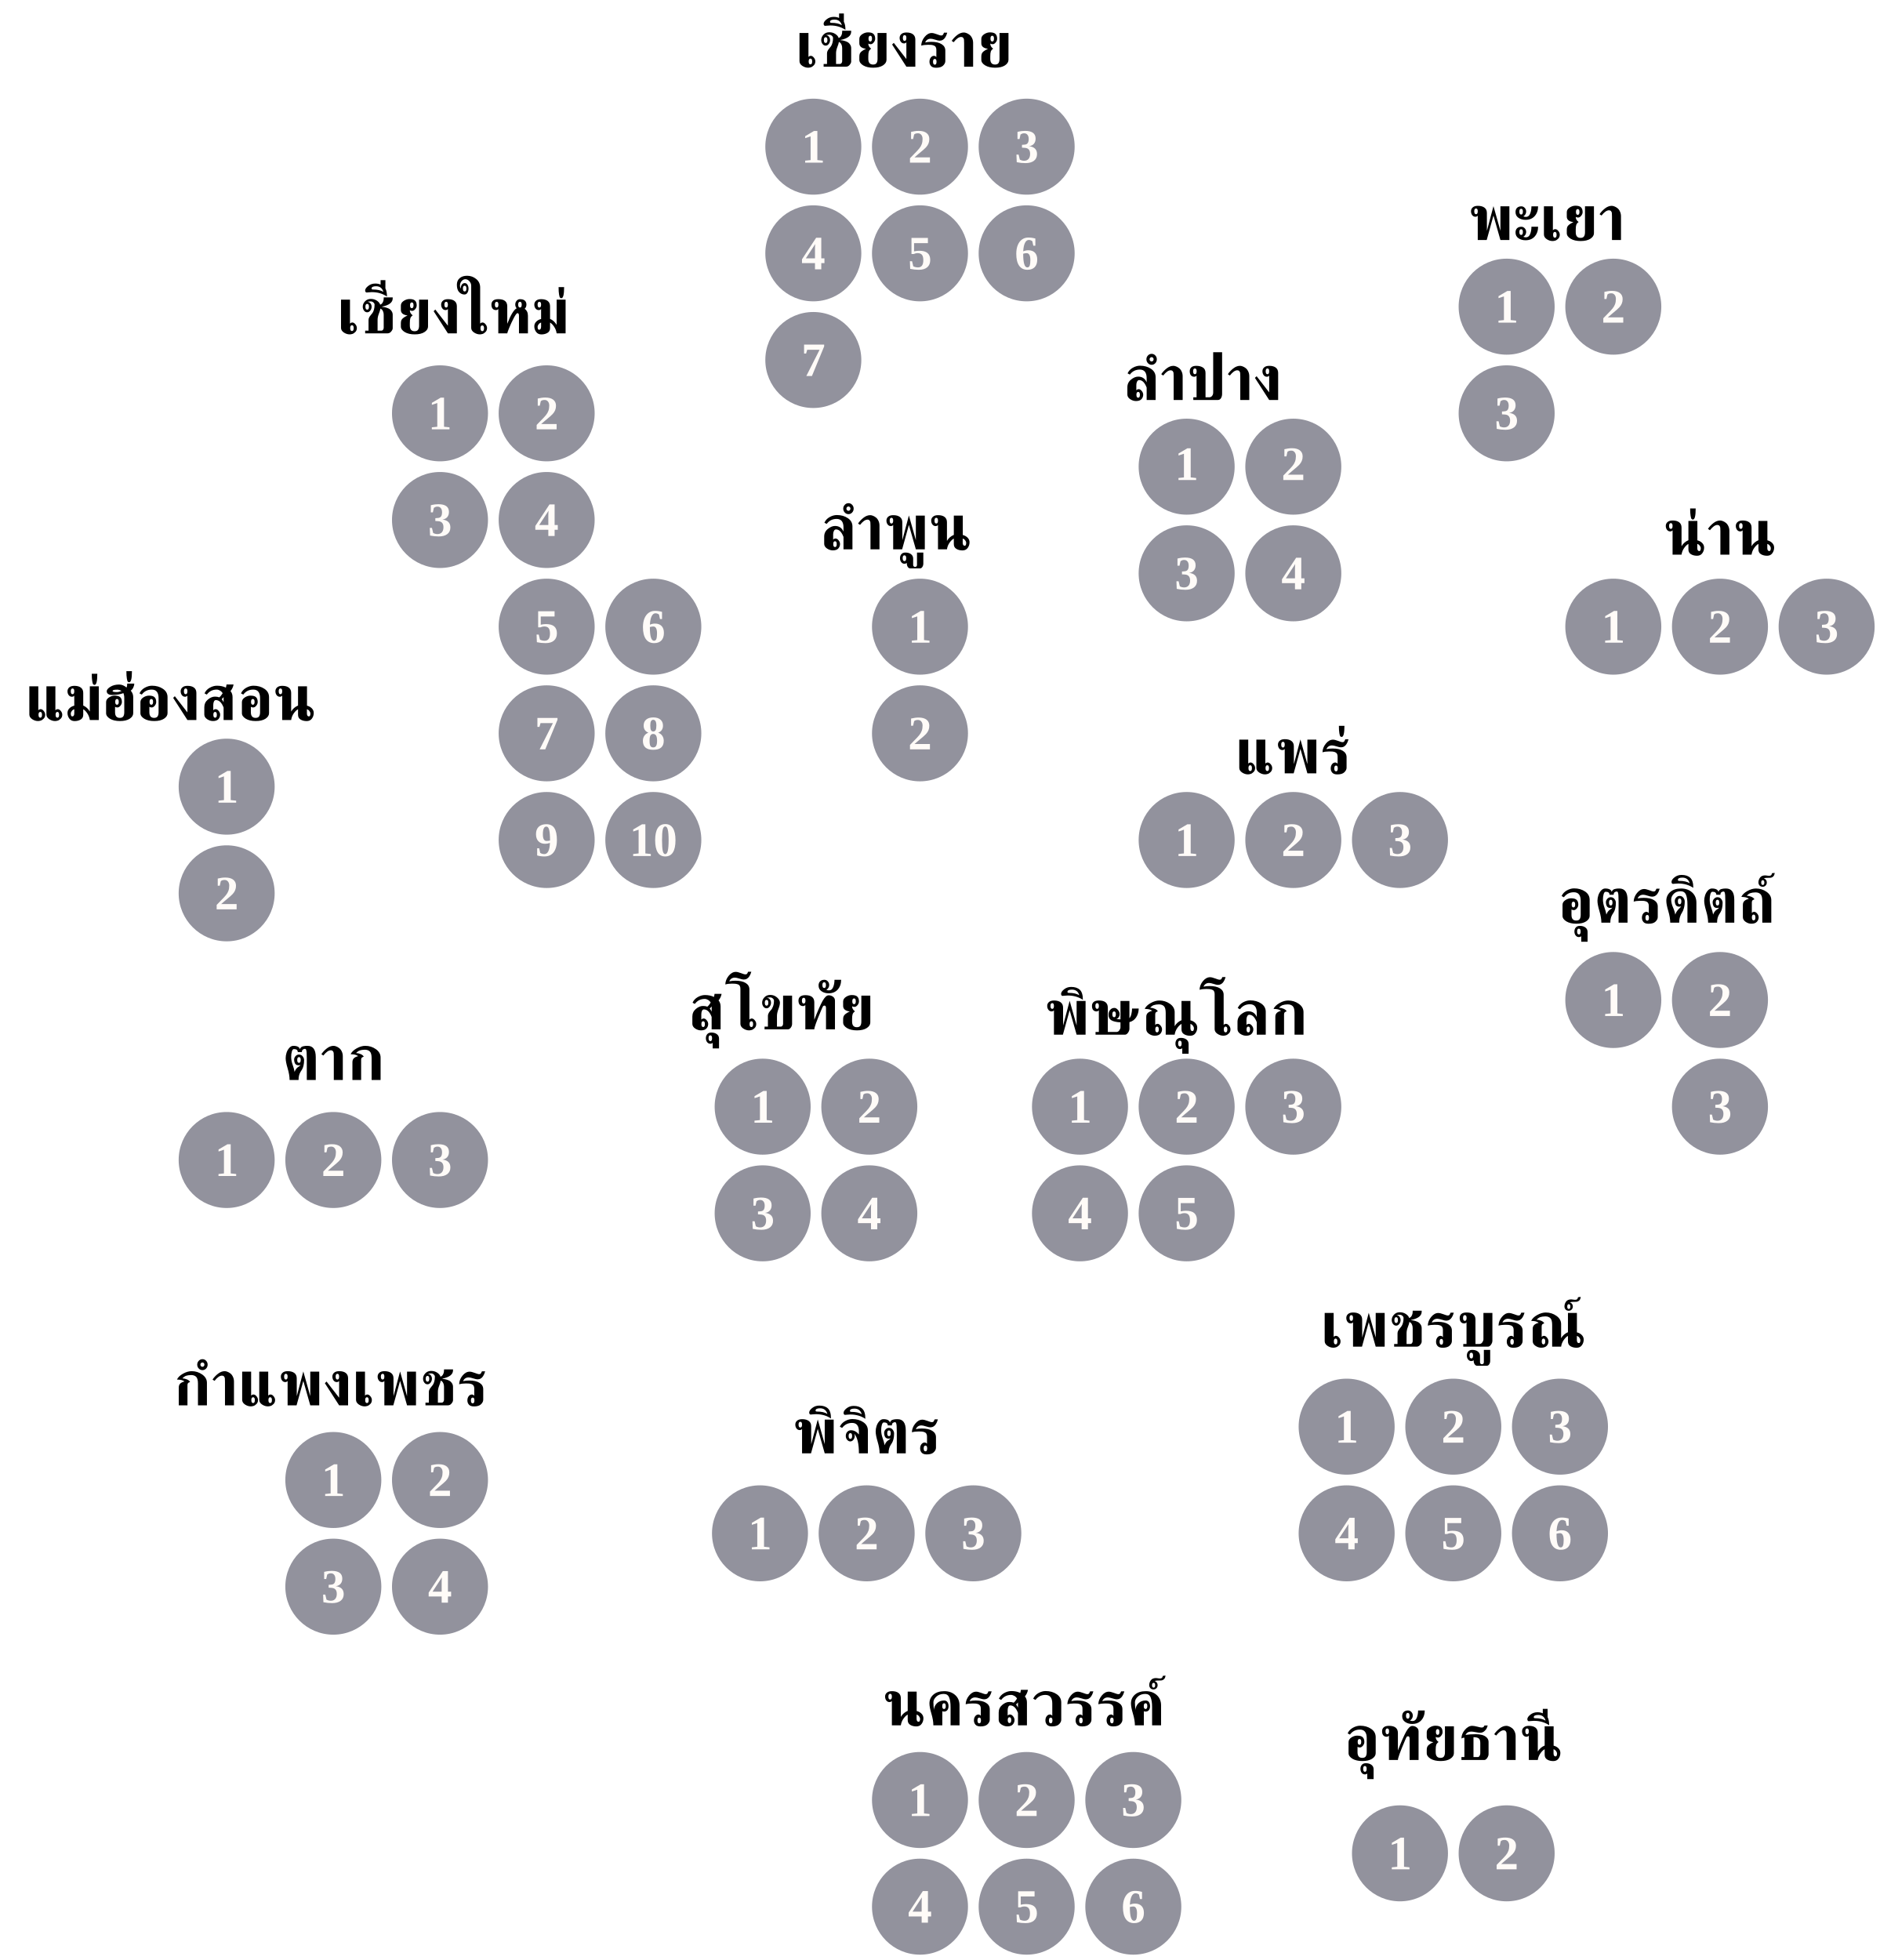
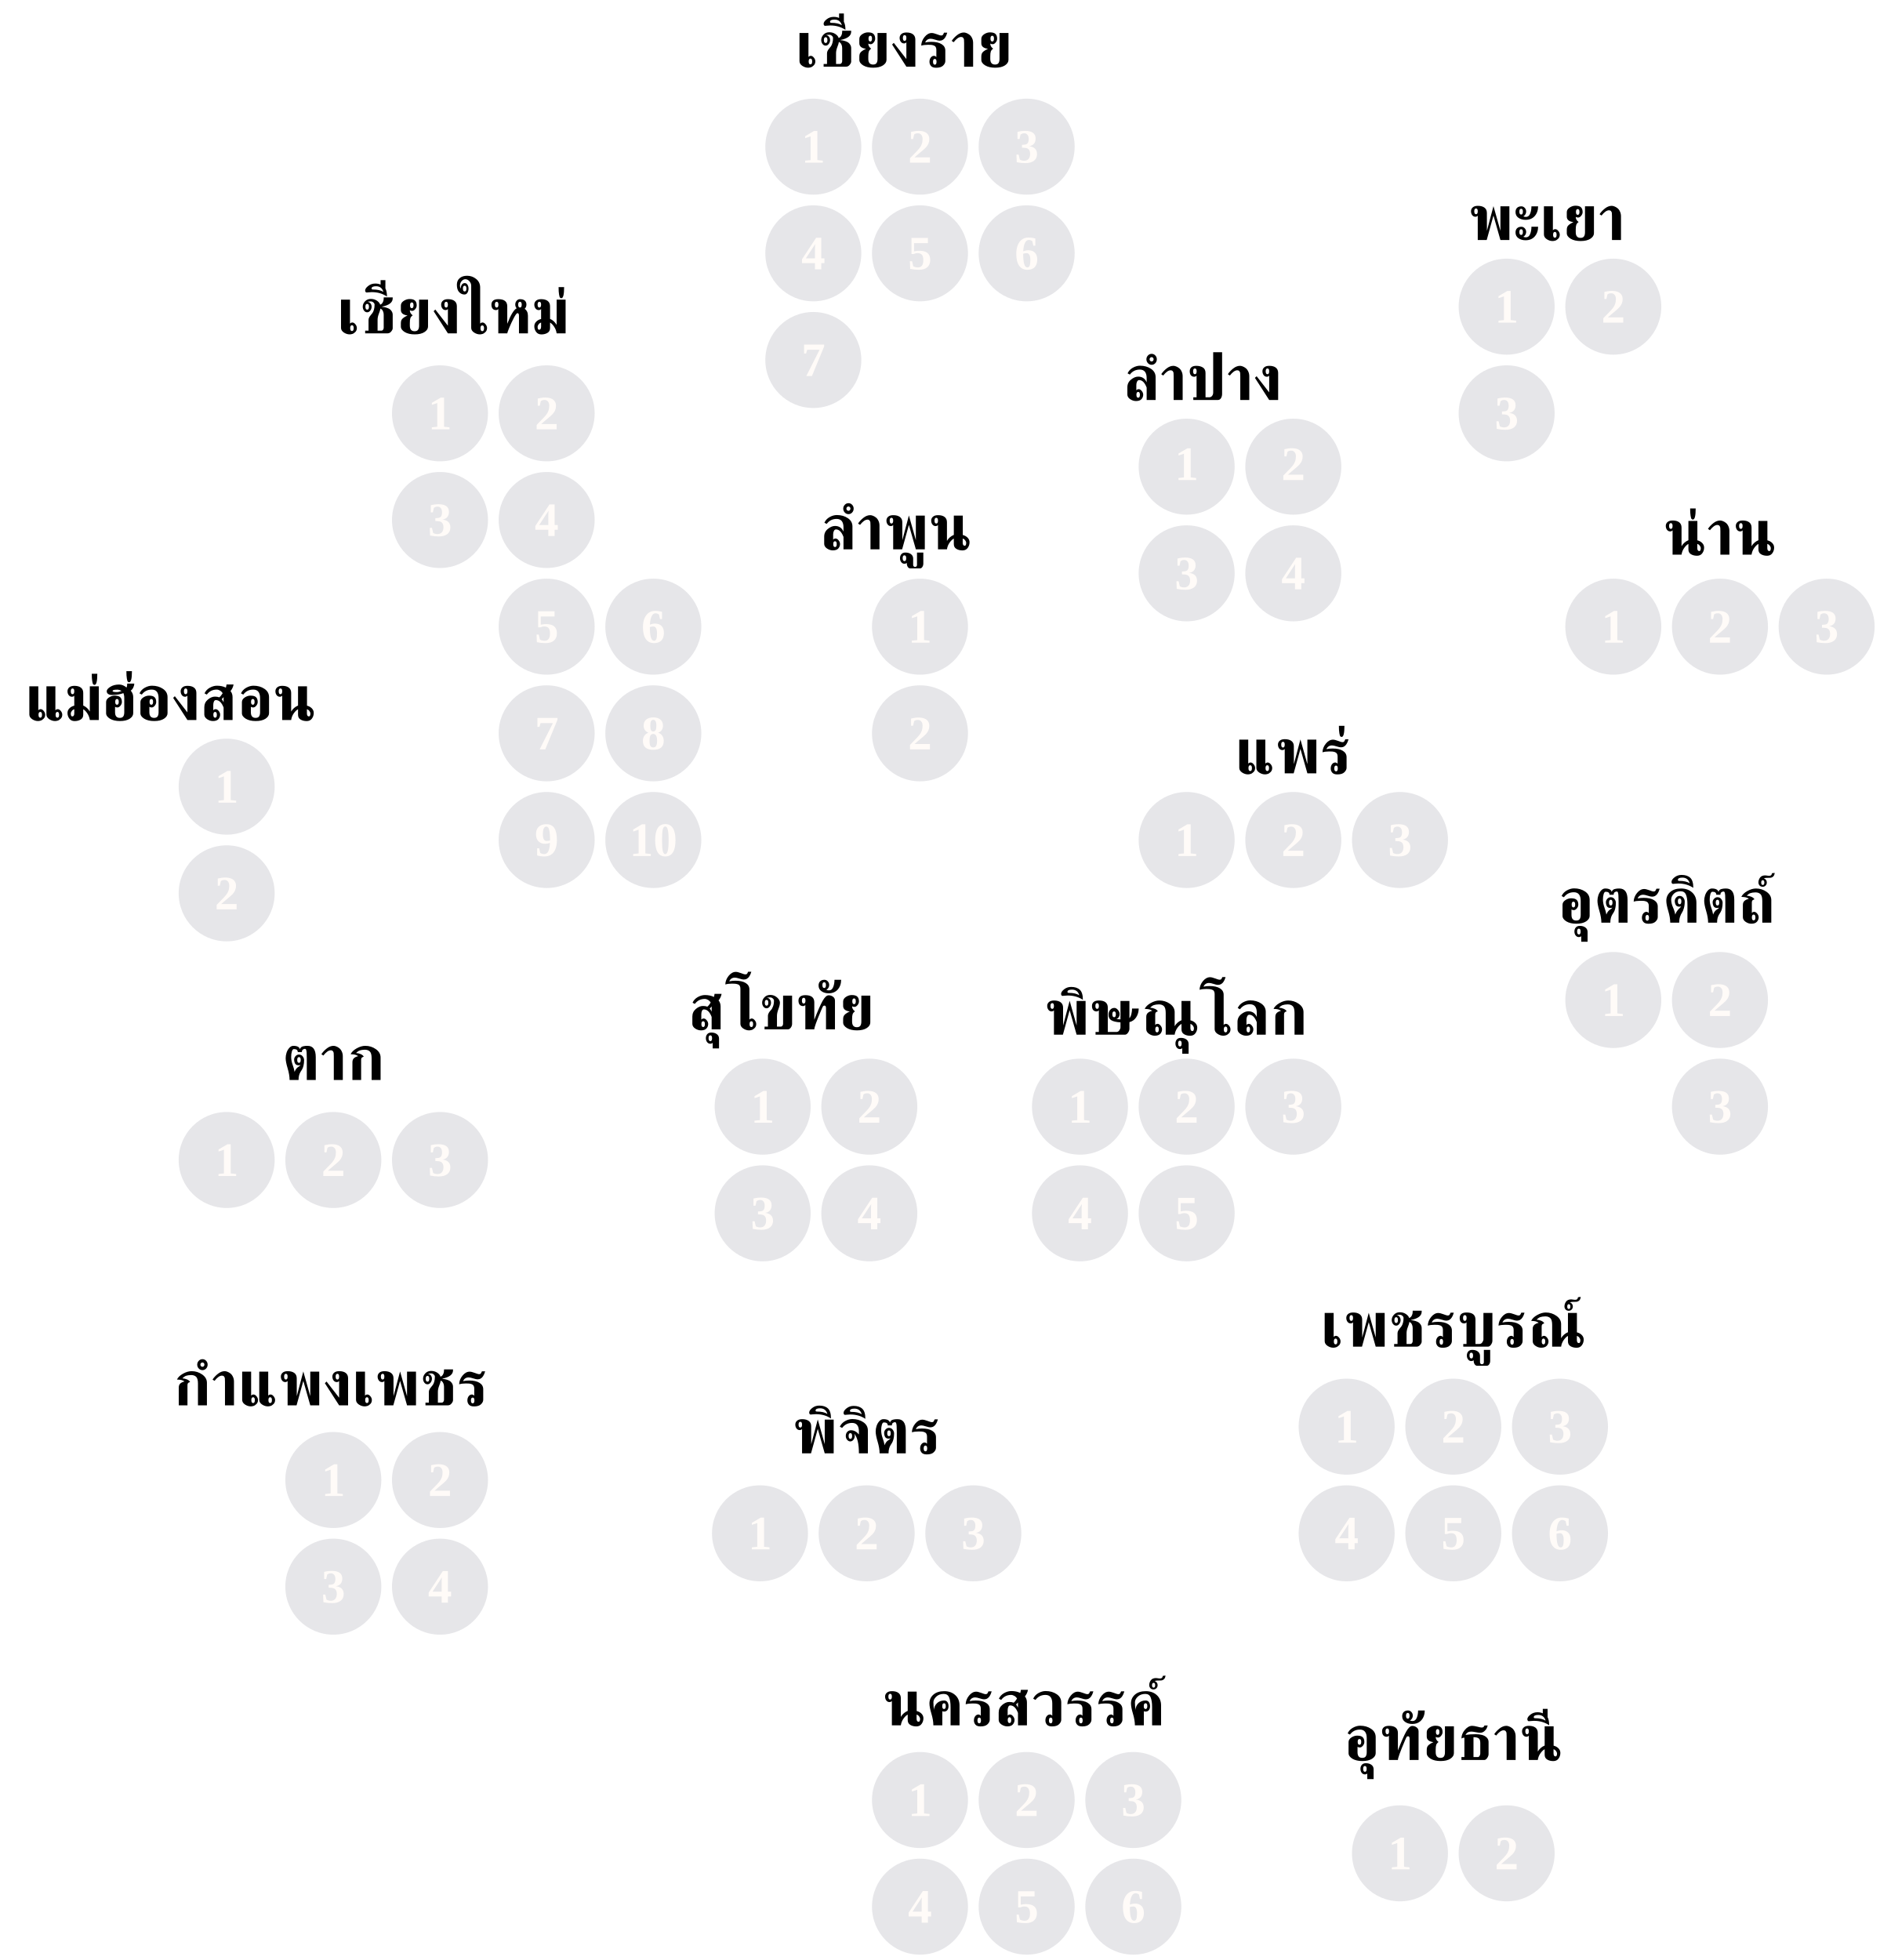
<svg xmlns="http://www.w3.org/2000/svg" width="705" height="735" viewBox="0 0 705 735" fill="none">
  <g id="region-1">
    <g id="province-61">
      <g id="UTI_2" style="pointer-events: all; cursor: pointer; transform: scale(1);">
        <g id="text_1">
-           <circle cx="565" cy="695" r="18" fill="rgb(146, 146, 157)" />
+           <circle cx="565" cy="695" r="18" fill="rgb(146 146 157 / 23%)" />
          <text x="565" y="701" text-anchor="middle" font-size="18" font-weight="bold" fill="#FFFBF8">2</text>
        </g>
      </g>
      <g id="UTI_1" style="pointer-events: all; cursor: pointer; transform: scale(1);">
        <g id="text_2">
-           <circle cx="525" cy="695" r="18" fill="rgb(146, 146, 157)" />
+           <circle cx="525" cy="695" r="18" fill="rgb(146 146 157 / 23%)" />
          <text x="525" y="701" text-anchor="middle" font-size="18" font-weight="bold" fill="#FFFBF8">1</text>
        </g>
      </g>
      <g id="UTI_name" style="cursor: pointer;">
        <rect x="495" y="637" width="101" height="35" rx="4" fill="transparent" />
        <text x="545" y="660 " text-anchor="middle" font-size="24" font-weight="bold" fill="#000">อุทัยธานี</text>
      </g>
    </g>
    <g id="province-60">
      <g id="NSN_6" style="pointer-events: all; cursor: pointer; transform: scale(1);">
        <g id="text_3">
-           <circle cx="425" cy="715" r="18" fill="rgb(146, 146, 157)" />
+           <circle cx="425" cy="715" r="18" fill="rgb(146 146 157 / 23%)" />
          <text x="425" y="721" text-anchor="middle" font-size="18" font-weight="bold" fill="#FFFBF8">6</text>
        </g>
      </g>
      <g id="NSN_5" style="pointer-events: all; cursor: pointer; transform: scale(1);">
        <g id="text_4">
-           <circle cx="385" cy="715" r="18" fill="rgb(146, 146, 157)" />
+           <circle cx="385" cy="715" r="18" fill="rgb(146 146 157 / 23%)" />
          <text x="385" y="721" text-anchor="middle" font-size="18" font-weight="bold" fill="#FFFBF8">5</text>
        </g>
      </g>
      <g id="NSN_4" style="pointer-events: all; cursor: pointer; transform: scale(1);">
        <g id="text_5">
-           <circle cx="345" cy="715" r="18" fill="rgb(146, 146, 157)" />
+           <circle cx="345" cy="715" r="18" fill="rgb(146 146 157 / 23%)" />
          <text x="345" y="721" text-anchor="middle" font-size="18" font-weight="bold" fill="#FFFBF8">4</text>
        </g>
      </g>
      <g id="NSN_3" style="pointer-events: all; cursor: pointer; transform: scale(1);">
        <g id="text_6">
-           <circle cx="425" cy="675" r="18" fill="rgb(146, 146, 157)" />
+           <circle cx="425" cy="675" r="18" fill="rgb(146 146 157 / 23%)" />
          <text x="425" y="681" text-anchor="middle" font-size="18" font-weight="bold" fill="#FFFBF8">3</text>
        </g>
      </g>
      <g id="NSN_2" style="pointer-events: all; cursor: pointer; transform: scale(1);">
        <g id="text_7">
-           <circle cx="385" cy="675" r="18" fill="rgb(146, 146, 157)" />
+           <circle cx="385" cy="675" r="18" fill="rgb(146 146 157 / 23%)" />
          <text x="385" y="681" text-anchor="middle" font-size="18" font-weight="bold" fill="#FFFBF8">2</text>
        </g>
      </g>
      <g id="NSN_1" style="pointer-events: all; cursor: pointer; transform: scale(1);">
        <g id="text_8">
-           <circle cx="345" cy="675" r="18" fill="rgb(146, 146, 157)" />
+           <circle cx="345" cy="675" r="18" fill="rgb(146 146 157 / 23%)" />
          <text x="345" y="681" text-anchor="middle" font-size="18" font-weight="bold" fill="#FFFBF8">1</text>
        </g>
      </g>
      <g id="NSN_name" style="cursor: pointer;">
        <rect x="321" y="620" width="128" height="35" rx="4" fill="transparent" />
        <text x="384" y="647" text-anchor="middle" font-size="24" font-weight="bold" fill="#000">นครสวรรค์</text>
      </g>
    </g>
    <g id="province-62">
      <g id="KPT_4" style="pointer-events: all; cursor: pointer; transform: scale(1);">
        <g id="text_9">
-           <circle cx="165" cy="595" r="18" fill="rgb(146, 146, 157)" />
+           <circle cx="165" cy="595" r="18" fill="rgb(146 146 157 / 23%)" />
          <text x="165" y="601" text-anchor="middle" font-size="18" font-weight="bold" fill="#FFFBF8">4</text>
        </g>
      </g>
      <g id="KPT_3" style="pointer-events: all; cursor: pointer; transform: scale(1);">
        <g id="text_10">
-           <circle cx="125" cy="595" r="18" fill="rgb(146, 146, 157)" />
+           <circle cx="125" cy="595" r="18" fill="rgb(146 146 157 / 23%)" />
          <text x="125" y="601" text-anchor="middle" font-size="18" font-weight="bold" fill="#FFFBF8">3</text>
        </g>
      </g>
      <g id="KPT_2" style="pointer-events: all; cursor: pointer; transform: scale(1);">
        <g id="text_11">
-           <circle cx="165" cy="555" r="18" fill="rgb(146, 146, 157)" />
+           <circle cx="165" cy="555" r="18" fill="rgb(146 146 157 / 23%)" />
          <text x="165" y="561" text-anchor="middle" font-size="18" font-weight="bold" fill="#FFFBF8">2</text>
        </g>
      </g>
      <g id="KPT_1" style="pointer-events: all; cursor: pointer; transform: scale(1);">
        <g id="text_12">
-           <circle cx="125" cy="555" r="18" fill="rgb(146, 146, 157)" />
+           <circle cx="125" cy="555" r="18" fill="rgb(146 146 157 / 23%)" />
          <text x="125" y="561" text-anchor="middle" font-size="18" font-weight="bold" fill="#FFFBF8">1</text>
        </g>
      </g>
      <g id="KPT_name" style="cursor: pointer;">
        <rect x="56" y="499" width="136" height="35" rx="4" fill="transparent" />
        <text x="124" y="527" text-anchor="middle" font-size="24" font-weight="bold" fill="#000">กำแพงเพชร</text>
      </g>
    </g>
    <g id="province-66">
      <g id="PCT_3" style="pointer-events: all; cursor: pointer; transform: scale(1);">
        <g id="text_13">
-           <circle cx="365" cy="575" r="18" fill="rgb(146, 146, 157)" />
+           <circle cx="365" cy="575" r="18" fill="rgb(146 146 157 / 23%)" />
          <text x="365" y="581" text-anchor="middle" font-size="18" font-weight="bold" fill="#FFFBF8">3</text>
        </g>
      </g>
      <g id="PCT_2" style="pointer-events: all; cursor: pointer; transform: scale(1);">
        <g id="text_14">
-           <circle cx="325" cy="575" r="18" fill="rgb(146, 146, 157)" />
+           <circle cx="325" cy="575" r="18" fill="rgb(146 146 157 / 23%)" />
          <text x="325" y="581" text-anchor="middle" font-size="18" font-weight="bold" fill="#FFFBF8">2</text>
        </g>
      </g>
      <g id="PCT_1" style="pointer-events: all; cursor: pointer; transform: scale(1);">
        <g id="text_15">
-           <circle cx="285" cy="575" r="18" fill="rgb(146, 146, 157)" />
+           <circle cx="285" cy="575" r="18" fill="rgb(146 146 157 / 23%)" />
          <text x="285" y="581" text-anchor="middle" font-size="18" font-weight="bold" fill="#FFFBF8">1</text>
        </g>
      </g>
      <g id="PCT_name" style="cursor: pointer;">
        <rect x="288" y="520" width="75" height="35" rx="4" fill="transparent" />
        <text x="325" y="545" text-anchor="middle" font-size="24" font-weight="bold" fill="#000">พิจิตร</text>
      </g>
    </g>
    <g id="province-67">
      <g id="PNB_6" style="pointer-events: all; cursor: pointer; transform: scale(1);">
        <g id="text_16">
-           <circle cx="585" cy="575" r="18" fill="rgb(146, 146, 157)" />
+           <circle cx="585" cy="575" r="18" fill="rgb(146 146 157 / 23%)" />
          <text x="585" y="581" text-anchor="middle" font-size="18" font-weight="bold" fill="#FFFBF8">6</text>
        </g>
      </g>
      <g id="PNB_5" style="pointer-events: all; cursor: pointer; transform: scale(1);">
        <g id="text_17">
-           <circle cx="545" cy="575" r="18" fill="rgb(146, 146, 157)" />
+           <circle cx="545" cy="575" r="18" fill="rgb(146 146 157 / 23%)" />
          <text x="545" y="581" text-anchor="middle" font-size="18" font-weight="bold" fill="#FFFBF8">5</text>
        </g>
      </g>
      <g id="PNB_4" style="pointer-events: all; cursor: pointer; transform: scale(1);">
        <g id="text_18">
-           <circle cx="505" cy="575" r="18" fill="rgb(146, 146, 157)" />
+           <circle cx="505" cy="575" r="18" fill="rgb(146 146 157 / 23%)" />
          <text x="505" y="581" text-anchor="middle" font-size="18" font-weight="bold" fill="#FFFBF8">4</text>
        </g>
      </g>
      <g id="PNB_3" style="pointer-events: all; cursor: pointer; transform: scale(1);">
        <g id="text_19">
-           <circle cx="585" cy="535" r="18" fill="rgb(146, 146, 157)" />
+           <circle cx="585" cy="535" r="18" fill="rgb(146 146 157 / 23%)" />
          <text x="585" y="541" text-anchor="middle" font-size="18" font-weight="bold" fill="#FFFBF8">3</text>
        </g>
      </g>
      <g id="PNB_2" style="pointer-events: all; cursor: pointer; transform: scale(1);">
        <g id="text_20">
-           <circle cx="545" cy="535" r="18" fill="rgb(146, 146, 157)" />
+           <circle cx="545" cy="535" r="18" fill="rgb(146 146 157 / 23%)" />
          <text x="545" y="541" text-anchor="middle" font-size="18" font-weight="bold" fill="#FFFBF8">2</text>
        </g>
      </g>
      <g id="PNB_1" style="pointer-events: all; cursor: pointer; transform: scale(1);">
        <g id="text_21">
-           <circle cx="505" cy="535" r="18" fill="rgb(146, 146, 157)" />
+           <circle cx="505" cy="535" r="18" fill="rgb(146 146 157 / 23%)" />
          <text x="505" y="541" text-anchor="middle" font-size="18" font-weight="bold" fill="#FFFBF8">1</text>
        </g>
      </g>
      <g id="PNB_name" style="cursor: pointer;">
        <rect x="488" y="479" width="117" height="35" rx="4" fill="transparent" />
        <text x="545" y="505" text-anchor="middle" font-size="24" font-weight="bold" fill="#000">เพชรบูรณ์</text>
      </g>
    </g>
    <g id="province-64">
      <g id="STI_4" style="pointer-events: all; cursor: pointer; transform: scale(1);">
-         <circle cx="326" cy="455" r="18" fill="rgb(146, 146, 157)" />
+         <circle cx="326" cy="455" r="18" fill="rgb(146 146 157 / 23%)" />
        <text x="326" y="461" text-anchor="middle" font-size="18" font-weight="bold" fill="#FFFBF8">4</text>
      </g>
      <g id="STI_3" style="pointer-events: all; cursor: pointer; transform: scale(1);">
        <g id="text_22">
-           <circle cx="286" cy="455" r="18" fill="rgb(146, 146, 157)" />
+           <circle cx="286" cy="455" r="18" fill="rgb(146 146 157 / 23%)" />
          <text x="286" y="461" text-anchor="middle" font-size="18" font-weight="bold" fill="#FFFBF8">3</text>
        </g>
      </g>
      <g id="STI_2" style="pointer-events: all; cursor: pointer; transform: scale(1);">
        <g id="text_23">
-           <circle cx="326" cy="415" r="18" fill="rgb(146, 146, 157)" />
+           <circle cx="326" cy="415" r="18" fill="rgb(146 146 157 / 23%)" />
          <text x="326" y="421" text-anchor="middle" font-size="18" font-weight="bold" fill="#FFFBF8">2</text>
        </g>
      </g>
      <g id="STI_1" style="pointer-events: all; cursor: pointer; transform: scale(1);">
        <g id="text_24">
-           <circle cx="286" cy="415" r="18" fill="rgb(146, 146, 157)" />
+           <circle cx="286" cy="415" r="18" fill="rgb(146 146 157 / 23%)" />
          <text x="286" y="421" text-anchor="middle" font-size="18" font-weight="bold" fill="#FFFBF8">1</text>
        </g>
      </g>
      <g id="STI_name" style="cursor: pointer;">
        <rect x="253.5" y="360" width="80" height="35" rx="4" fill="transparent" />
        <text x="293" y="386" text-anchor="middle" font-size="24" font-weight="bold" fill="#000">สุโขทัย</text>
      </g>
    </g>
    <g id="province-65">
      <g id="PLK_5" style="pointer-events: all; cursor: pointer; transform: scale(1);">
        <g id="text_25">
-           <circle cx="445" cy="455" r="18" fill="rgb(146, 146, 157)" />
+           <circle cx="445" cy="455" r="18" fill="rgb(146 146 157 / 23%)" />
          <text x="445" y="461" text-anchor="middle" font-size="18" font-weight="bold" fill="#FFFBF8">5</text>
        </g>
      </g>
      <g id="PLK_4" style="pointer-events: all; cursor: pointer; transform: scale(1);">
        <g id="text_26">
-           <circle cx="405" cy="455" r="18" fill="rgb(146, 146, 157)" />
+           <circle cx="405" cy="455" r="18" fill="rgb(146 146 157 / 23%)" />
          <text x="405" y="461" text-anchor="middle" font-size="18" font-weight="bold" fill="#FFFBF8">4</text>
        </g>
      </g>
      <g id="PLK_3" style="pointer-events: all; cursor: pointer; transform: scale(1);">
        <g id="text_27">
-           <circle cx="485" cy="415" r="18" fill="rgb(146, 146, 157)" />
+           <circle cx="485" cy="415" r="18" fill="rgb(146 146 157 / 23%)" />
          <text x="485" y="421" text-anchor="middle" font-size="18" font-weight="bold" fill="#FFFBF8">3</text>
        </g>
      </g>
      <g id="PLK_2" style="pointer-events: all; cursor: pointer; transform: scale(1);">
        <g id="text_28">
-           <circle cx="445" cy="415" r="18" fill="rgb(146, 146, 157)" />
+           <circle cx="445" cy="415" r="18" fill="rgb(146 146 157 / 23%)" />
          <text x="445" y="421" text-anchor="middle" font-size="18" font-weight="bold" fill="#FFFBF8">2</text>
        </g>
      </g>
      <g id="PLK_1" style="pointer-events: all; cursor: pointer; transform: scale(1);">
        <g id="text_29">
-           <circle cx="405" cy="415" r="18" fill="rgb(146, 146, 157)" />
+           <circle cx="405" cy="415" r="18" fill="rgb(146 146 157 / 23%)" />
          <text x="405" y="421" text-anchor="middle" font-size="18" font-weight="bold" fill="#FFFBF8">1</text>
        </g>
      </g>
      <g id="PLK_name" style="cursor: pointer;">
        <rect x="386.5" y="360" width="109" height="35" rx="4" fill="transparent" />
        <text x="441" y="388" text-anchor="middle" font-size="24" font-weight="bold" fill="#000">พิษณุโลก</text>
      </g>
    </g>
    <g id="province-63">
      <g id="TAK_3" style="pointer-events: all; cursor: pointer; transform: scale(1);">
        <g id="text_30">
-           <circle cx="165" cy="435" r="18" fill="rgb(146, 146, 157)" />
+           <circle cx="165" cy="435" r="18" fill="rgb(146 146 157 / 23%)" />
          <text x="165" y="441" text-anchor="middle" font-size="18" font-weight="bold" fill="#FFFBF8">3</text>
        </g>
      </g>
      <g id="TAK_2" style="pointer-events: all; cursor: pointer; transform: scale(1);">
        <g id="text_31">
-           <circle cx="125" cy="435" r="18" fill="rgb(146, 146, 157)" />
+           <circle cx="125" cy="435" r="18" fill="rgb(146 146 157 / 23%)" />
          <text x="125" y="441" text-anchor="middle" font-size="18" font-weight="bold" fill="#FFFBF8">2</text>
        </g>
      </g>
      <g id="TAK_1" style="pointer-events: all; cursor: pointer; transform: scale(1);">
        <g id="text_32">
-           <circle cx="85" cy="435" r="18" fill="rgb(146, 146, 157)" />
+           <circle cx="85" cy="435" r="18" fill="rgb(146 146 157 / 23%)" />
          <text x="85" y="441" text-anchor="middle" font-size="18" font-weight="bold" fill="#FFFBF8">1</text>
        </g>
      </g>
      <g id="TAK_name" style="cursor: pointer;">
        <rect x="97" y="380" width="57" height="35" rx="4" fill="transparent" />
        <text x="125" y="405" text-anchor="middle" font-size="24" font-weight="bold" fill="#000">ตาก</text>
      </g>
    </g>
    <g id="province-53">
      <g id="UTT_3" style="pointer-events: all; cursor: pointer; transform: scale(1);">
        <g id="text_33">
-           <circle cx="645" cy="415" r="18" fill="rgb(146, 146, 157)" />
+           <circle cx="645" cy="415" r="18" fill="rgb(146 146 157 / 23%)" />
          <text x="645" y="421" text-anchor="middle" font-size="18" font-weight="bold" fill="#FFFBF8">3</text>
        </g>
      </g>
      <g id="UTT_2" style="pointer-events: all; cursor: pointer; transform: scale(1);">
        <g id="text_34">
-           <circle cx="645" cy="375" r="18" fill="rgb(146, 146, 157)" />
+           <circle cx="645" cy="375" r="18" fill="rgb(146 146 157 / 23%)" />
          <text x="645" y="381" text-anchor="middle" font-size="18" font-weight="bold" fill="#FFFBF8">2</text>
        </g>
      </g>
      <g id="UTT_1" style="pointer-events: all; cursor: pointer; transform: scale(1);">
        <g id="text_35">
-           <circle cx="605" cy="375" r="18" fill="rgb(146, 146, 157)" />
+           <circle cx="605" cy="375" r="18" fill="rgb(146 146 157 / 23%)" />
          <text x="605" y="381" text-anchor="middle" font-size="18" font-weight="bold" fill="#FFFBF8">1</text>
        </g>
      </g>
      <g id="UTT_name" style="cursor: pointer;">
        <rect x="573" y="320" width="104" height="35" rx="4" fill="transparent" />
        <text x="625" y="346" text-anchor="middle" font-size="24" font-weight="bold" fill="#000">อุตรดิตถ์</text>
      </g>
    </g>
    <g id="province-51">
      <g id="LPN_2" style="pointer-events: all; cursor: pointer; transform: scale(1);">
        <g id="text_36">
-           <circle cx="345" cy="275" r="18" fill="rgb(146, 146, 157)" />
+           <circle cx="345" cy="275" r="18" fill="rgb(146 146 157 / 23%)" />
          <text x="345" y="281" text-anchor="middle" font-size="18" font-weight="bold" fill="#FFFBF8">2</text>
        </g>
      </g>
      <g id="LPN_1" style="pointer-events: all; cursor: pointer; transform: scale(1);">
        <g id="text_37">
-           <circle cx="345" cy="235" r="18" fill="rgb(146, 146, 157)" />
+           <circle cx="345" cy="235" r="18" fill="rgb(146 146 157 / 23%)" />
          <text x="345" y="241" text-anchor="middle" font-size="18" font-weight="bold" fill="#FFFBF8">1</text>
        </g>
      </g>
      <g id="LPN_name" style="cursor: pointer;">
        <rect x="298.5" y="180" width="75" height="35" rx="4" fill="transparent" />
        <text x="336" y="206" text-anchor="middle" font-size="24" font-weight="bold" fill="#000">ลำพูน</text>
      </g>
    </g>
    <g id="province-52">
      <g id="LPG_4" style="pointer-events: all; cursor: pointer; transform: scale(1);">
        <g id="text_38">
-           <circle cx="485" cy="215" r="18" fill="rgb(146, 146, 157)" />
+           <circle cx="485" cy="215" r="18" fill="rgb(146 146 157 / 23%)" />
          <text x="485" y="221" text-anchor="middle" font-size="18" font-weight="bold" fill="#FFFBF8">4</text>
        </g>
      </g>
      <g id="LPG_3" style="pointer-events: all; cursor: pointer; transform: scale(1);">
        <g id="text_39">
-           <circle cx="445" cy="215" r="18" fill="rgb(146, 146, 157)" />
+           <circle cx="445" cy="215" r="18" fill="rgb(146 146 157 / 23%)" />
          <text x="445" y="221" text-anchor="middle" font-size="18" font-weight="bold" fill="#FFFBF8">3</text>
        </g>
      </g>
      <g id="LPG_2" style="pointer-events: all; cursor: pointer; transform: scale(1);">
        <g id="text_40">
-           <circle cx="485" cy="175" r="18" fill="rgb(146, 146, 157)" />
+           <circle cx="485" cy="175" r="18" fill="rgb(146 146 157 / 23%)" />
          <text x="485" y="180" text-anchor="middle" font-size="18" font-weight="bold" fill="#FFFBF8">2</text>
        </g>
      </g>
      <g id="LPG_1" style="pointer-events: all; cursor: pointer; transform: scale(1);">
        <g id="text_41">
-           <circle cx="445" cy="175" r="18" fill="rgb(146, 146, 157)" />
+           <circle cx="445" cy="175" r="18" fill="rgb(146 146 157 / 23%)" />
          <text x="445" y="180" text-anchor="middle" font-size="18" font-weight="bold" fill="#FFFBF8">1</text>
        </g>
      </g>
      <g id="LPG_name" style="cursor: pointer;">
        <rect x="412" y="121" width="80" height="35" rx="4" fill="transparent" />
        <text x="451" y="150" text-anchor="middle" font-size="24" font-weight="bold" fill="#000">ลำปาง</text>
      </g>
    </g>
    <g id="province-58">
      <g id="MSN_2" style="pointer-events: all; cursor: pointer; transform: scale(1);">
        <g id="text_42">
-           <circle cx="85" cy="335" r="18" fill="rgb(146, 146, 157)" />
+           <circle cx="85" cy="335" r="18" fill="rgb(146 146 157 / 23%)" />
          <text x="85" y="341" text-anchor="middle" font-size="18" font-weight="bold" fill="#FFFBF8">2</text>
        </g>
      </g>
      <g id="MSN_1" style="pointer-events: all; cursor: pointer; transform: scale(1);">
        <g id="text_43">
-           <circle cx="85" cy="295" r="18" fill="rgb(146, 146, 157)" />
+           <circle cx="85" cy="295" r="18" fill="rgb(146 146 157 / 23%)" />
          <text x="85" y="301" text-anchor="middle" font-size="18" font-weight="bold" fill="#FFFBF8">1</text>
        </g>
      </g>
      <g id="MSN_name" style="cursor: pointer;">
        <rect y="240" width="127" height="35" rx="4" fill="transparent" />
        <text x="64" y="270" text-anchor="middle" font-size="24" font-weight="bold" fill="#000">แม่ฮ่องสอน</text>
      </g>
    </g>
    <g id="province-54">
      <g id="PRE_3" style="pointer-events: all; cursor: pointer; transform: scale(1);">
        <g id="text_44">
-           <circle cx="525" cy="315" r="18" fill="rgb(146, 146, 157)" />
+           <circle cx="525" cy="315" r="18" fill="rgb(146 146 157 / 23%)" />
          <text x="525" y="321" text-anchor="middle" font-size="18" font-weight="bold" fill="#FFFBF8">3</text>
        </g>
      </g>
      <g id="PRE_2" style="pointer-events: all; cursor: pointer; transform: scale(1);">
        <g id="text_45">
-           <circle cx="485" cy="315" r="18" fill="rgb(146, 146, 157)" />
+           <circle cx="485" cy="315" r="18" fill="rgb(146 146 157 / 23%)" />
          <text x="485" y="321" text-anchor="middle" font-size="18" font-weight="bold" fill="#FFFBF8">2</text>
        </g>
      </g>
      <g id="PRE_1" style="pointer-events: all; cursor: pointer; transform: scale(1);">
        <g id="text_46">
-           <circle cx="445" cy="315" r="18" fill="rgb(146, 146, 157)" />
+           <circle cx="445" cy="315" r="18" fill="rgb(146 146 157 / 23%)" />
          <text x="445" y="321" text-anchor="middle" font-size="18" font-weight="bold" fill="#FFFBF8">1</text>
        </g>
      </g>
      <g id="PRE_name" style="cursor: pointer;">
        <rect x="458" y="260" width="56" height="35" rx="4" fill="transparent" />
        <text x="485" y="290" text-anchor="middle" font-size="24" font-weight="bold" fill="#000">แพร่</text>
      </g>
    </g>
    <g id="province-56">
      <g id="PYO_3" style="pointer-events: all; cursor: pointer; transform: scale(1);">
        <g id="text_47">
-           <circle cx="565" cy="155" r="18" fill="rgb(146, 146, 157)" />
+           <circle cx="565" cy="155" r="18" fill="rgb(146 146 157 / 23%)" />
          <text x="565" y="161" text-anchor="middle" font-size="18" font-weight="bold" fill="#FFFBF8">3</text>
        </g>
      </g>
      <g id="PYO_2" style="pointer-events: all; cursor: pointer; transform: scale(1);">
        <g id="text_48">
-           <circle cx="605" cy="115" r="18" fill="rgb(146, 146, 157)" />
+           <circle cx="605" cy="115" r="18" fill="rgb(146 146 157 / 23%)" />
          <text x="605" y="121" text-anchor="middle" font-size="18" font-weight="bold" fill="#FFFBF8">2</text>
        </g>
      </g>
      <g id="PYO_1" style="pointer-events: all; cursor: pointer; transform: scale(1);">
        <g id="text_49">
-           <circle cx="565" cy="115" r="18" fill="rgb(146, 146, 157)" />
+           <circle cx="565" cy="115" r="18" fill="rgb(146 146 157 / 23%)" />
          <text x="565" y="121" text-anchor="middle" font-size="18" font-weight="bold" fill="#FFFBF8">1</text>
        </g>
      </g>
      <g id="PYO_name" style="cursor: pointer;">
        <rect x="542.5" y="60" width="75" height="35" rx="4" fill="transparent" />
        <text x="580" y="90" text-anchor="middle" font-size="24" font-weight="bold" fill="#000">พะเยา</text>
      </g>
    </g>
    <g id="province-55">
      <g id="NAN_3" style="pointer-events: all; cursor: pointer; transform: scale(1);">
        <g id="text_50">
-           <circle cx="685" cy="235" r="18" fill="rgb(146, 146, 157)" />
+           <circle cx="685" cy="235" r="18" fill="rgb(146 146 157 / 23%)" />
          <text x="685" y="241" text-anchor="middle" font-size="18" font-weight="bold" fill="#FFFBF8">3</text>
        </g>
      </g>
      <g id="NAN_2" style="pointer-events: all; cursor: pointer; transform: scale(1);">
        <g id="text_51">
-           <circle cx="645" cy="235" r="18" fill="rgb(146, 146, 157)" />
+           <circle cx="645" cy="235" r="18" fill="rgb(146 146 157 / 23%)" />
          <text x="645" y="241" text-anchor="middle" font-size="18" font-weight="bold" fill="#FFFBF8">2</text>
        </g>
      </g>
      <g id="NAN_1" style="pointer-events: all; cursor: pointer; transform: scale(1);">
        <g id="text_52">
-           <circle cx="605" cy="235" r="18" fill="rgb(146, 146, 157)" />
+           <circle cx="605" cy="235" r="18" fill="rgb(146 146 157 / 23%)" />
          <text x="605" y="241" text-anchor="middle" font-size="18" font-weight="bold" fill="#FFFBF8">1</text>
        </g>
      </g>
      <g id="NAN_name" style="cursor: pointer;">
        <rect x="617" y="180" width="56" height="35" rx="4" fill="transparent" />
        <text x="645" y="208" text-anchor="middle" font-size="24" font-weight="bold" fill="#000">น่าน</text>
      </g>
    </g>
    <g id="province-50">
      <g id="CMI_10" style="pointer-events: all; cursor: pointer; transform: scale(1);">
        <g id="text_53">
-           <circle cx="245" cy="315" r="18" fill="rgb(146, 146, 157)" />
+           <circle cx="245" cy="315" r="18" fill="rgb(146 146 157 / 23%)" />
          <text x="245" y="321" text-anchor="middle" font-size="18" font-weight="bold" fill="#FFFBF8">10</text>
        </g>
      </g>
      <g id="CMI_9" style="pointer-events: all; cursor: pointer; transform: scale(1);">
        <g id="text_54">
-           <circle cx="205" cy="315" r="18" fill="rgb(146, 146, 157)" />
+           <circle cx="205" cy="315" r="18" fill="rgb(146 146 157 / 23%)" />
          <text x="205" y="321" text-anchor="middle" font-size="18" font-weight="bold" fill="#FFFBF8">9</text>
        </g>
      </g>
      <g id="CMI_8" style="pointer-events: all; cursor: pointer; transform: scale(1);">
        <g id="text_55">
-           <circle cx="245" cy="275" r="18" fill="rgb(146, 146, 157)" />
+           <circle cx="245" cy="275" r="18" fill="rgb(146 146 157 / 23%)" />
          <text x="245" y="281" text-anchor="middle" font-size="18" font-weight="bold" fill="#FFFBF8">8</text>
        </g>
      </g>
      <g id="CMI_7" style="pointer-events: all; cursor: pointer; transform: scale(1);">
        <g id="text_56">
-           <circle cx="205" cy="275" r="18" fill="rgb(146, 146, 157)" />
+           <circle cx="205" cy="275" r="18" fill="rgb(146 146 157 / 23%)" />
          <text x="205" y="281" text-anchor="middle" font-size="18" font-weight="bold" fill="#FFFBF8">7</text>
        </g>
      </g>
      <g id="CMI_6" style="pointer-events: all; cursor: pointer; transform: scale(1);">
        <g id="text_57">
-           <circle cx="245" cy="235" r="18" fill="rgb(146, 146, 157)" />
+           <circle cx="245" cy="235" r="18" fill="rgb(146 146 157 / 23%)" />
          <text x="245" y="241" text-anchor="middle" font-size="18" font-weight="bold" fill="#FFFBF8">6</text>
        </g>
      </g>
      <g id="CMI_5" style="pointer-events: all; cursor: pointer; transform: scale(1);">
        <g id="text_58">
-           <circle cx="205" cy="235" r="18" fill="rgb(146, 146, 157)" />
+           <circle cx="205" cy="235" r="18" fill="rgb(146 146 157 / 23%)" />
          <text x="205" y="241" text-anchor="middle" font-size="18" font-weight="bold" fill="#FFFBF8">5</text>
        </g>
      </g>
      <g id="CMI_4" style="pointer-events: all; cursor: pointer; transform: scale(1);">
        <g id="text_59">
-           <circle cx="205" cy="195" r="18" fill="rgb(146, 146, 157)" />
+           <circle cx="205" cy="195" r="18" fill="rgb(146 146 157 / 23%)" />
          <text x="205" y="201" text-anchor="middle" font-size="18" font-weight="bold" fill="#FFFBF8">4</text>
        </g>
      </g>
      <g id="CMI_3" style="pointer-events: all; cursor: pointer; transform: scale(1);">
        <g id="text_60">
-           <circle cx="165" cy="195" r="18" fill="rgb(146, 146, 157)" />
+           <circle cx="165" cy="195" r="18" fill="rgb(146 146 157 / 23%)" />
          <text x="165" y="201" text-anchor="middle" font-size="18" font-weight="bold" fill="#FFFBF8">3</text>
        </g>
      </g>
      <g id="CMI_2" style="pointer-events: all; cursor: pointer; transform: scale(1);">
        <g id="text_61">
-           <circle cx="205" cy="155" r="18" fill="rgb(146, 146, 157)" />
+           <circle cx="205" cy="155" r="18" fill="rgb(146 146 157 / 23%)" />
          <text x="205" y="161" text-anchor="middle" font-size="18" font-weight="bold" fill="#FFFBF8">2</text>
        </g>
      </g>
      <g id="CMI_1" style="pointer-events: all; cursor: pointer; transform: scale(1);">
        <g id="text_62">
-           <circle cx="165" cy="155" r="18" fill="rgb(146, 146, 157)" />
+           <circle cx="165" cy="155" r="18" fill="rgb(146 146 157 / 23%)" />
          <text x="165" y="161" text-anchor="middle" font-size="18" font-weight="bold" fill="#FFFBF8">1</text>
        </g>
      </g>
      <g id="CMI_name" style="cursor: pointer;">
        <rect x="119" y="100" width="103" height="35" rx="4" fill="transparent" />
        <text x="170" y="125" text-anchor="middle" font-size="24" font-weight="bold" fill="#000">เชียงใหม่</text>
      </g>
    </g>
    <g id="province-57">
      <g id="CRI_7" style="pointer-events: all; cursor: pointer; transform: scale(1);">
        <g id="text_63">
-           <circle cx="305" cy="135" r="18" fill="rgb(146, 146, 157)" />
+           <circle cx="305" cy="135" r="18" fill="rgb(146 146 157 / 23%)" />
          <text x="305" y="141" text-anchor="middle" font-size="18" font-weight="bold" fill="#FFFBF8">7</text>
        </g>
      </g>
      <g id="CRI_6" style="pointer-events: all; cursor: pointer; transform: scale(1);">
        <g id="text_64">
-           <circle cx="385" cy="95" r="18" fill="rgb(146, 146, 157)" />
+           <circle cx="385" cy="95" r="18" fill="rgb(146 146 157 / 23%)" />
          <text x="385" y="101" text-anchor="middle" font-size="18" font-weight="bold" fill="#FFFBF8">6</text>
        </g>
      </g>
      <g id="CRI_5" style="pointer-events: all; cursor: pointer; transform: scale(1);">
        <g id="text_65">
-           <circle cx="345" cy="95" r="18" fill="rgb(146, 146, 157)" />
+           <circle cx="345" cy="95" r="18" fill="rgb(146 146 157 / 23%)" />
          <text x="345" y="101" text-anchor="middle" font-size="18" font-weight="bold" fill="#FFFBF8">5</text>
        </g>
      </g>
      <g id="CRI_4" style="pointer-events: all; cursor: pointer; transform: scale(1);">
        <g id="text_66">
-           <circle cx="305" cy="95" r="18" fill="rgb(146, 146, 157)" />
+           <circle cx="305" cy="95" r="18" fill="rgb(146 146 157 / 23%)" />
          <text x="305" y="101" text-anchor="middle" font-size="18" font-weight="bold" fill="#FFFBF8">4</text>
        </g>
      </g>
      <g id="CRI_3" style="pointer-events: all; cursor: pointer; transform: scale(1);">
        <g id="text_67">
-           <circle cx="385" cy="55" r="18" fill="rgb(146, 146, 157)" />
+           <circle cx="385" cy="55" r="18" fill="rgb(146 146 157 / 23%)" />
          <text x="385" y="61" text-anchor="middle" font-size="18" font-weight="bold" fill="#FFFBF8">3</text>
        </g>
      </g>
      <g id="CRI_2" style="pointer-events: all; cursor: pointer; transform: scale(1);">
        <g id="text_68">
-           <circle cx="345" cy="55" r="18" fill="rgb(146, 146, 157)" />
+           <circle cx="345" cy="55" r="18" fill="rgb(146 146 157 / 23%)" />
          <text x="345" y="61" text-anchor="middle" font-size="18" font-weight="bold" fill="#FFFBF8">2</text>
        </g>
      </g>
      <g id="CRI_1" style="pointer-events: all; cursor: pointer; transform: scale(1);">
        <g id="text_69">
-           <circle cx="305" cy="55" r="18" fill="rgb(146, 146, 157)" />
+           <circle cx="305" cy="55" r="18" fill="rgb(146 146 157 / 23%)" />
          <text x="305" y="61" text-anchor="middle" font-size="18" font-weight="bold" fill="#FFFBF8">1</text>
        </g>
      </g>
      <g id="CRI_name" style="cursor: pointer;">
        <rect x="288" width="100" height="35" rx="4" fill="transparent" />
        <text x="339" y="25" text-anchor="middle" font-size="24" font-weight="bold" fill="#000">เชียงราย</text>
      </g>
    </g>
  </g>
</svg>
